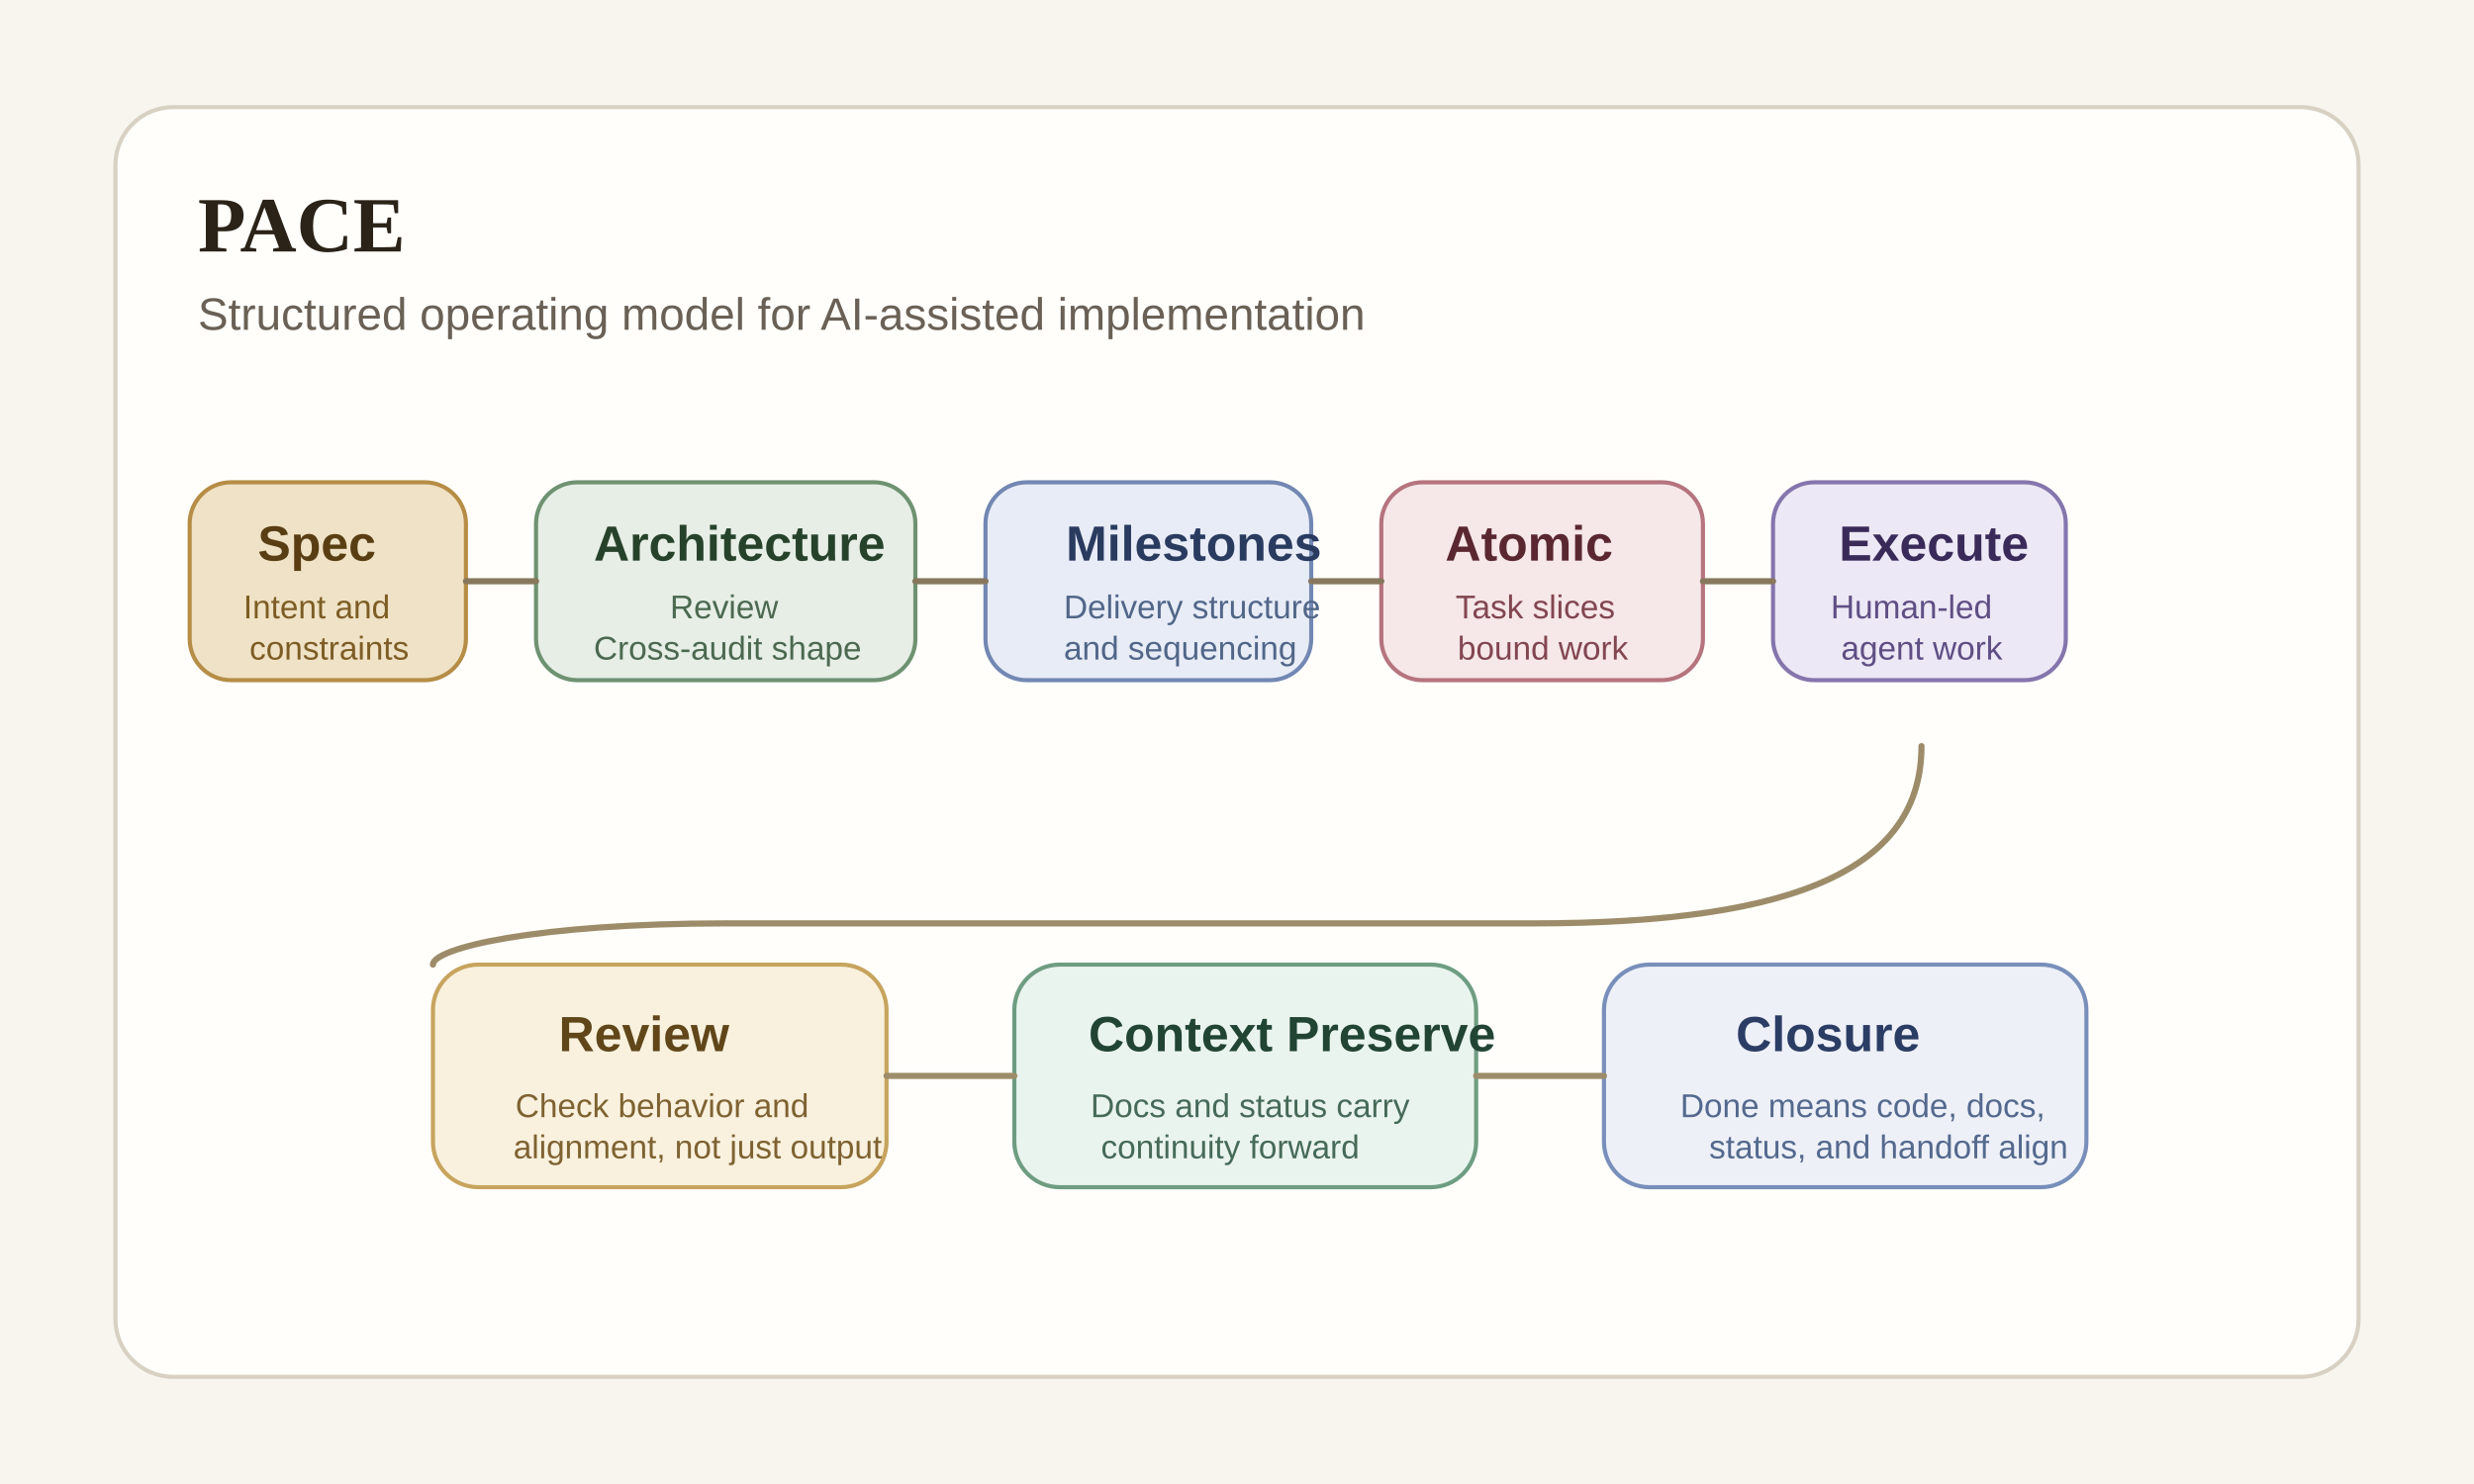
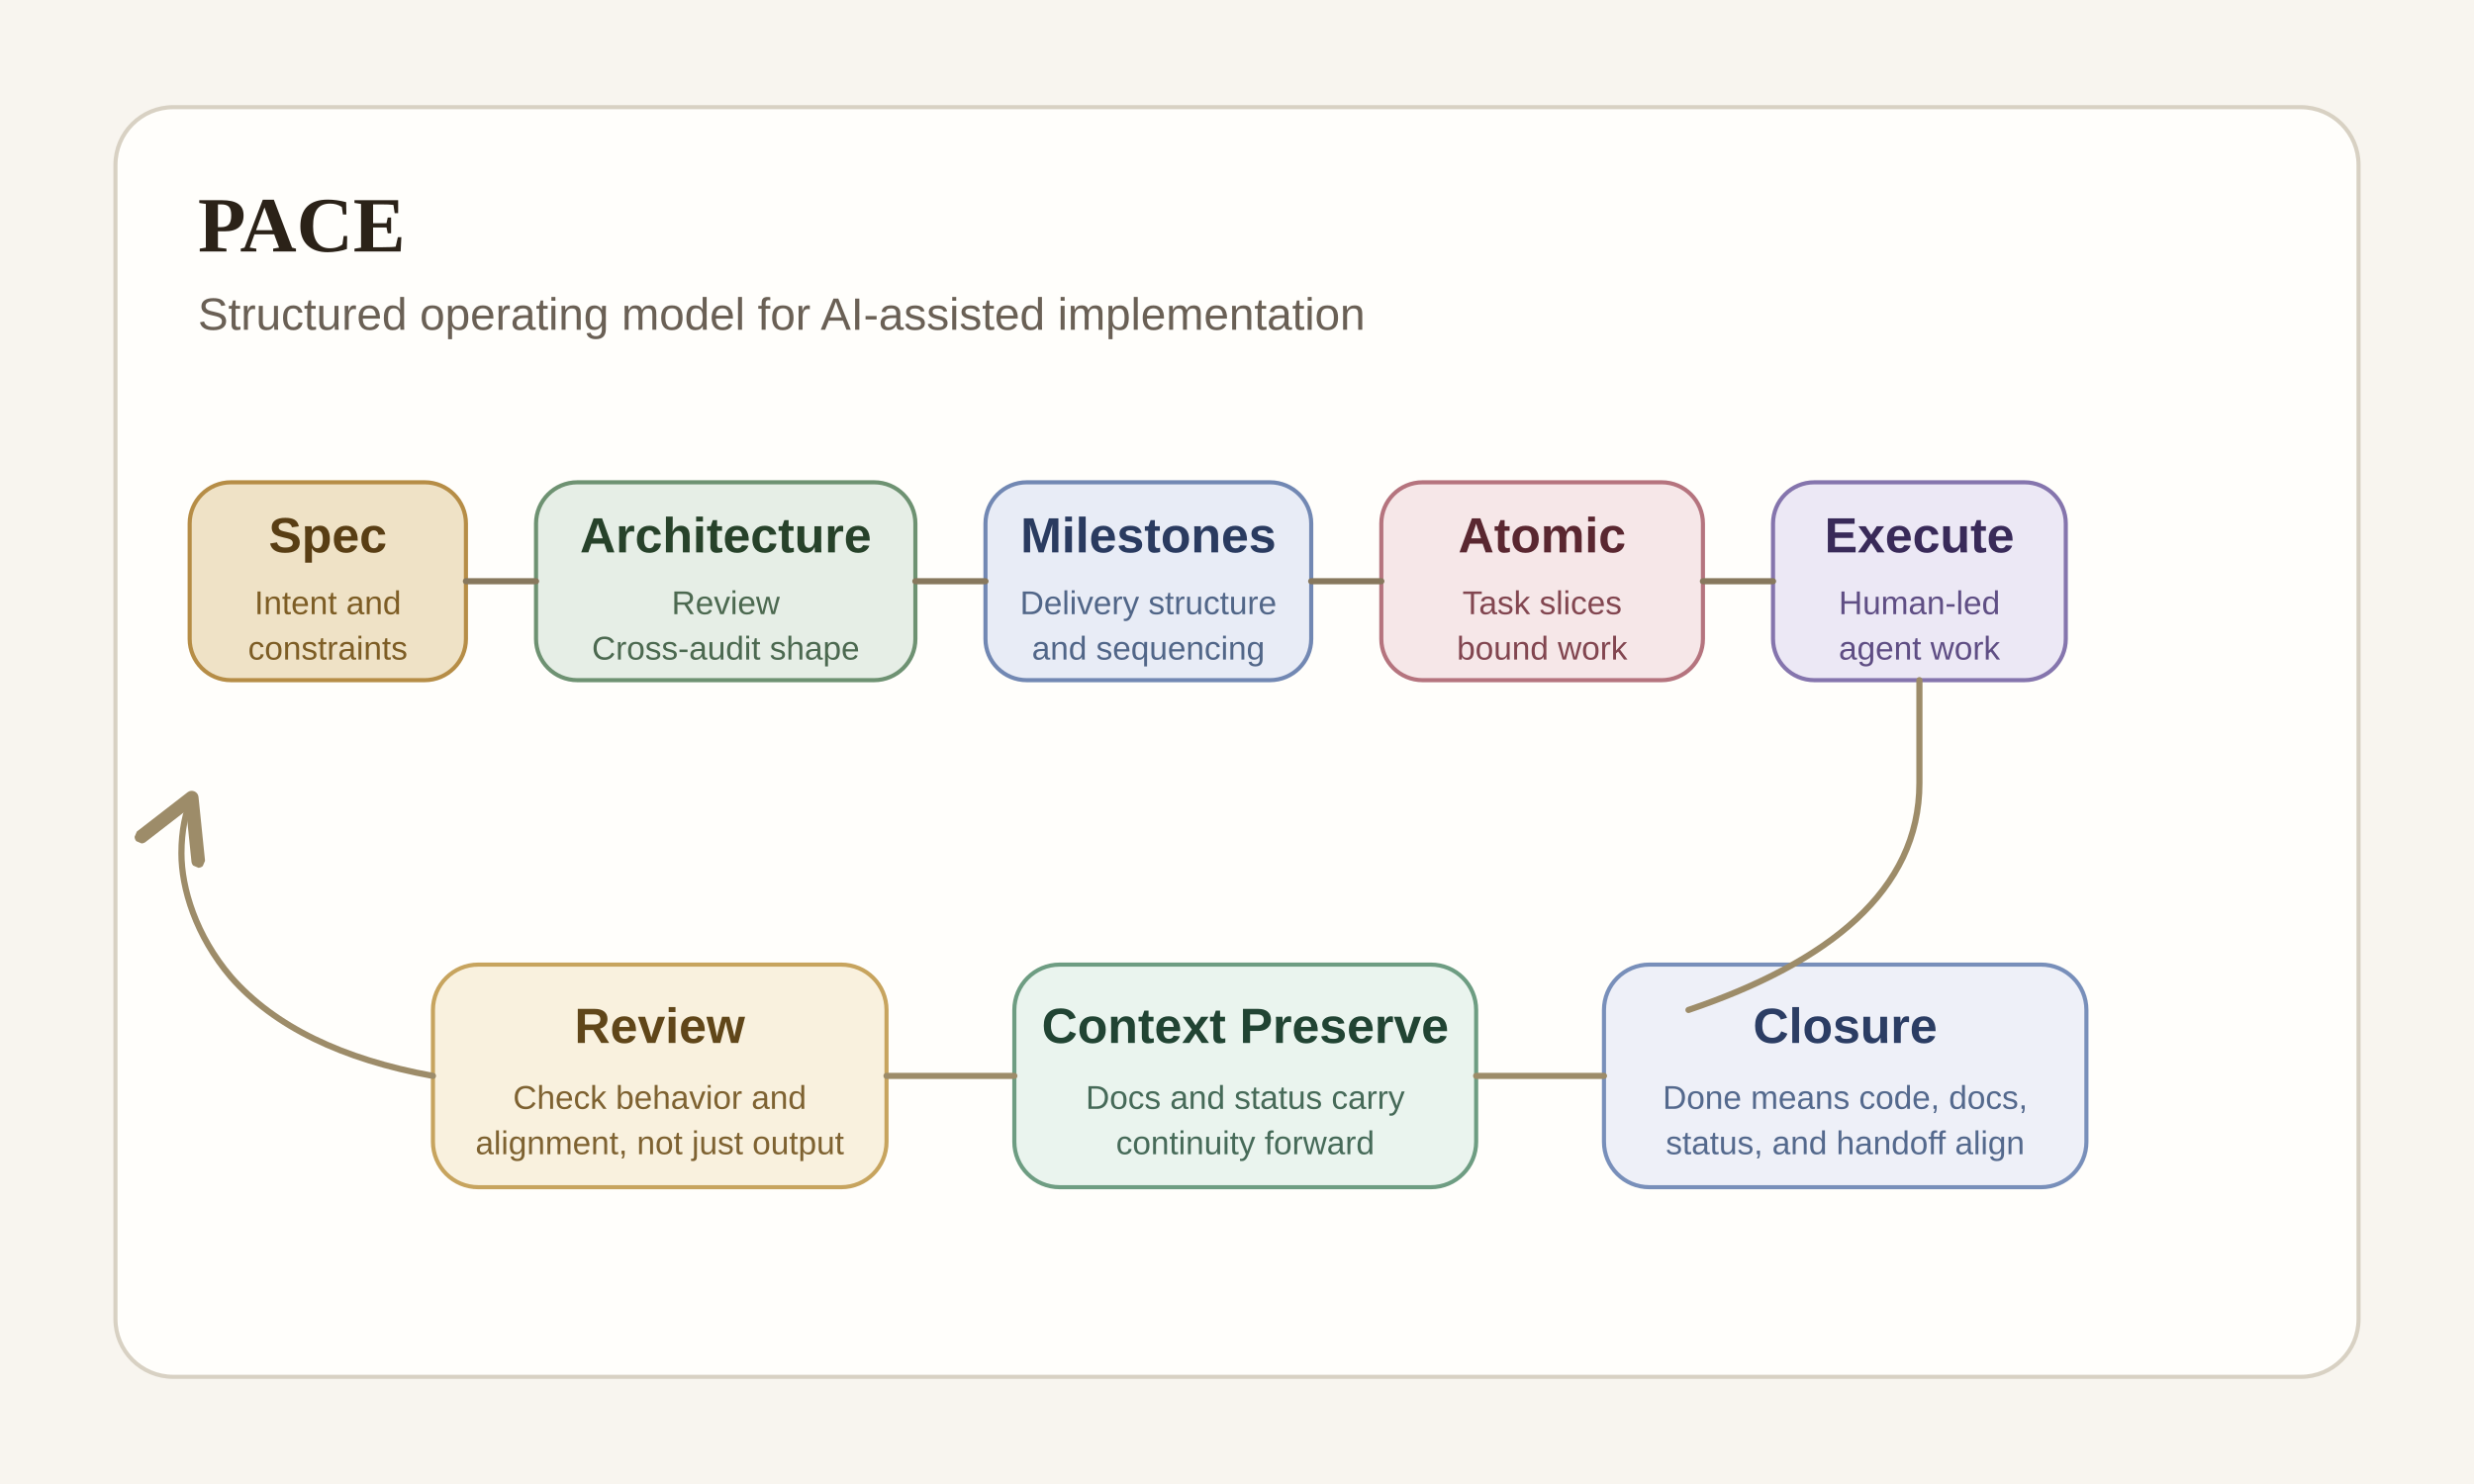
<svg xmlns="http://www.w3.org/2000/svg" width="1200" height="720" viewBox="0 0 1200 720" fill="none">
+   <defs>
+     <marker id="pace-arrow" viewBox="0 0 12 12" refX="10" refY="6" markerWidth="12" markerHeight="12" orient="auto">
+       <path d="M1 1L10 6L1 11" fill="none" stroke="#9D8C69" stroke-width="2.2" stroke-linecap="round" stroke-linejoin="round" />
+     </marker>
+   </defs>
  <rect width="1200" height="720" fill="#F8F5EF" />
  <rect x="56" y="52" width="1088" height="616" rx="28" fill="#FFFEFB" stroke="#D8D1C3" stroke-width="2" />
  <text x="96" y="122" fill="#2B2218" font-family="Georgia, 'Times New Roman', serif" font-size="38" font-weight="700">PACE</text>
  <text x="96" y="160" fill="#6A6055" font-family="'Helvetica Neue', Arial, sans-serif" font-size="22">Structured operating model for AI-assisted implementation</text>
  <rect x="92" y="234" width="134" height="96" rx="20" fill="#EFE2C6" stroke="#B68D46" stroke-width="2" />
-   <text x="125" y="272" fill="#593E14" font-family="'Helvetica Neue', Arial, sans-serif" font-size="24" font-weight="700">Spec</text>
-   <text x="118" y="300" fill="#7D5D25" font-family="'Helvetica Neue', Arial, sans-serif" font-size="16">Intent and</text>
-   <text x="121" y="320" fill="#7D5D25" font-family="'Helvetica Neue', Arial, sans-serif" font-size="16">constraints</text>
+   <text x="159" y="268" text-anchor="middle" fill="#593E14" font-family="'Helvetica Neue', Arial, sans-serif" font-size="24" font-weight="700">Spec</text>
+   <text x="159" y="298" text-anchor="middle" fill="#7D5D25" font-family="'Helvetica Neue', Arial, sans-serif" font-size="16">Intent and</text>
+   <text x="159" y="320" text-anchor="middle" fill="#7D5D25" font-family="'Helvetica Neue', Arial, sans-serif" font-size="16">constraints</text>
  <rect x="260" y="234" width="184" height="96" rx="20" fill="#E6EEE6" stroke="#6E9272" stroke-width="2" />
-   <text x="288" y="272" fill="#27422A" font-family="'Helvetica Neue', Arial, sans-serif" font-size="24" font-weight="700">Architecture</text>
-   <text x="325" y="300" fill="#4C6950" font-family="'Helvetica Neue', Arial, sans-serif" font-size="16">Review</text>
-   <text x="288" y="320" fill="#4C6950" font-family="'Helvetica Neue', Arial, sans-serif" font-size="16">Cross-audit shape</text>
+   <text x="352" y="268" text-anchor="middle" fill="#27422A" font-family="'Helvetica Neue', Arial, sans-serif" font-size="24" font-weight="700">Architecture</text>
+   <text x="352" y="298" text-anchor="middle" fill="#4C6950" font-family="'Helvetica Neue', Arial, sans-serif" font-size="16">Review</text>
+   <text x="352" y="320" text-anchor="middle" fill="#4C6950" font-family="'Helvetica Neue', Arial, sans-serif" font-size="16">Cross-audit shape</text>
  <rect x="478" y="234" width="158" height="96" rx="20" fill="#E8ECF6" stroke="#7288B3" stroke-width="2" />
-   <text x="517" y="272" fill="#2A3B60" font-family="'Helvetica Neue', Arial, sans-serif" font-size="24" font-weight="700">Milestones</text>
-   <text x="516" y="300" fill="#516688" font-family="'Helvetica Neue', Arial, sans-serif" font-size="16">Delivery structure</text>
-   <text x="516" y="320" fill="#516688" font-family="'Helvetica Neue', Arial, sans-serif" font-size="16">and sequencing</text>
+   <text x="557" y="268" text-anchor="middle" fill="#2A3B60" font-family="'Helvetica Neue', Arial, sans-serif" font-size="24" font-weight="700">Milestones</text>
+   <text x="557" y="298" text-anchor="middle" fill="#516688" font-family="'Helvetica Neue', Arial, sans-serif" font-size="16">Delivery structure</text>
+   <text x="557" y="320" text-anchor="middle" fill="#516688" font-family="'Helvetica Neue', Arial, sans-serif" font-size="16">and sequencing</text>
  <rect x="670" y="234" width="156" height="96" rx="20" fill="#F6E7E8" stroke="#B5747E" stroke-width="2" />
-   <text x="701" y="272" fill="#5A2730" font-family="'Helvetica Neue', Arial, sans-serif" font-size="24" font-weight="700">Atomic</text>
-   <text x="706" y="300" fill="#824650" font-family="'Helvetica Neue', Arial, sans-serif" font-size="16">Task slices</text>
-   <text x="707" y="320" fill="#824650" font-family="'Helvetica Neue', Arial, sans-serif" font-size="16">bound work</text>
+   <text x="748" y="268" text-anchor="middle" fill="#5A2730" font-family="'Helvetica Neue', Arial, sans-serif" font-size="24" font-weight="700">Atomic</text>
+   <text x="748" y="298" text-anchor="middle" fill="#824650" font-family="'Helvetica Neue', Arial, sans-serif" font-size="16">Task slices</text>
+   <text x="748" y="320" text-anchor="middle" fill="#824650" font-family="'Helvetica Neue', Arial, sans-serif" font-size="16">bound work</text>
  <rect x="860" y="234" width="142" height="96" rx="20" fill="#ECE8F5" stroke="#8575AD" stroke-width="2" />
-   <text x="892" y="272" fill="#392A59" font-family="'Helvetica Neue', Arial, sans-serif" font-size="24" font-weight="700">Execute</text>
-   <text x="888" y="300" fill="#5F4E84" font-family="'Helvetica Neue', Arial, sans-serif" font-size="16">Human-led</text>
-   <text x="893" y="320" fill="#5F4E84" font-family="'Helvetica Neue', Arial, sans-serif" font-size="16">agent work</text>
+   <text x="931" y="268" text-anchor="middle" fill="#392A59" font-family="'Helvetica Neue', Arial, sans-serif" font-size="24" font-weight="700">Execute</text>
+   <text x="931" y="298" text-anchor="middle" fill="#5F4E84" font-family="'Helvetica Neue', Arial, sans-serif" font-size="16">Human-led</text>
+   <text x="931" y="320" text-anchor="middle" fill="#5F4E84" font-family="'Helvetica Neue', Arial, sans-serif" font-size="16">agent work</text>
  <path d="M226 282H260" stroke="#87785D" stroke-width="3" stroke-linecap="round" />
  <path d="M444 282H478" stroke="#87785D" stroke-width="3" stroke-linecap="round" />
  <path d="M636 282H670" stroke="#87785D" stroke-width="3" stroke-linecap="round" />
  <path d="M826 282H860" stroke="#87785D" stroke-width="3" stroke-linecap="round" />
  <rect x="210" y="468" width="220" height="108" rx="22" fill="#F9F1DE" stroke="#C7A45E" stroke-width="2" />
-   <text x="271" y="510" fill="#604619" font-family="'Helvetica Neue', Arial, sans-serif" font-size="24" font-weight="700">Review</text>
-   <text x="250" y="542" fill="#7E6231" font-family="'Helvetica Neue', Arial, sans-serif" font-size="16">Check behavior and</text>
-   <text x="249" y="562" fill="#7E6231" font-family="'Helvetica Neue', Arial, sans-serif" font-size="16">alignment, not just output</text>
+   <text x="320" y="506" text-anchor="middle" fill="#604619" font-family="'Helvetica Neue', Arial, sans-serif" font-size="24" font-weight="700">Review</text>
+   <text x="320" y="538" text-anchor="middle" fill="#7E6231" font-family="'Helvetica Neue', Arial, sans-serif" font-size="16">Check behavior and</text>
+   <text x="320" y="560" text-anchor="middle" fill="#7E6231" font-family="'Helvetica Neue', Arial, sans-serif" font-size="16">alignment, not just output</text>
  <rect x="492" y="468" width="224" height="108" rx="22" fill="#EAF4EE" stroke="#6E9D82" stroke-width="2" />
-   <text x="528" y="510" fill="#214433" font-family="'Helvetica Neue', Arial, sans-serif" font-size="24" font-weight="700">Context Preserve</text>
-   <text x="529" y="542" fill="#466A58" font-family="'Helvetica Neue', Arial, sans-serif" font-size="16">Docs and status carry</text>
-   <text x="534" y="562" fill="#466A58" font-family="'Helvetica Neue', Arial, sans-serif" font-size="16">continuity forward</text>
+   <text x="604" y="506" text-anchor="middle" fill="#214433" font-family="'Helvetica Neue', Arial, sans-serif" font-size="24" font-weight="700">Context Preserve</text>
+   <text x="604" y="538" text-anchor="middle" fill="#466A58" font-family="'Helvetica Neue', Arial, sans-serif" font-size="16">Docs and status carry</text>
+   <text x="604" y="560" text-anchor="middle" fill="#466A58" font-family="'Helvetica Neue', Arial, sans-serif" font-size="16">continuity forward</text>
  <rect x="778" y="468" width="234" height="108" rx="22" fill="#EEF0F8" stroke="#788FBA" stroke-width="2" />
-   <text x="842" y="510" fill="#2B3D64" font-family="'Helvetica Neue', Arial, sans-serif" font-size="24" font-weight="700">Closure</text>
-   <text x="815" y="542" fill="#54698D" font-family="'Helvetica Neue', Arial, sans-serif" font-size="16">Done means code, docs,</text>
-   <text x="829" y="562" fill="#54698D" font-family="'Helvetica Neue', Arial, sans-serif" font-size="16">status, and handoff align</text>
-   <path d="M932 362C932 420 874 448 744 448H352C260 448 210 460 210 468" stroke="#9D8C69" stroke-width="3" stroke-linecap="round" />
+   <text x="895" y="506" text-anchor="middle" fill="#2B3D64" font-family="'Helvetica Neue', Arial, sans-serif" font-size="24" font-weight="700">Closure</text>
+   <text x="895" y="538" text-anchor="middle" fill="#54698D" font-family="'Helvetica Neue', Arial, sans-serif" font-size="16">Done means code, docs,</text>
+   <text x="895" y="560" text-anchor="middle" fill="#54698D" font-family="'Helvetica Neue', Arial, sans-serif" font-size="16">status, and handoff align</text>
  <path d="M430 522H492" stroke="#9D8C69" stroke-width="3" stroke-linecap="round" />
  <path d="M716 522H778" stroke="#9D8C69" stroke-width="3" stroke-linecap="round" />
+   <path d="M931 330V380C931 432 887 467 819 490" stroke="#9D8C69" stroke-width="3" stroke-linecap="round" />
+   <path d="M210 522C166 514 133 498 112 474C95 454 88 431 88 414C88 403 90 394 93 387" stroke="#9D8C69" stroke-width="3" stroke-linecap="round" marker-end="url(#pace-arrow)" />
</svg>
